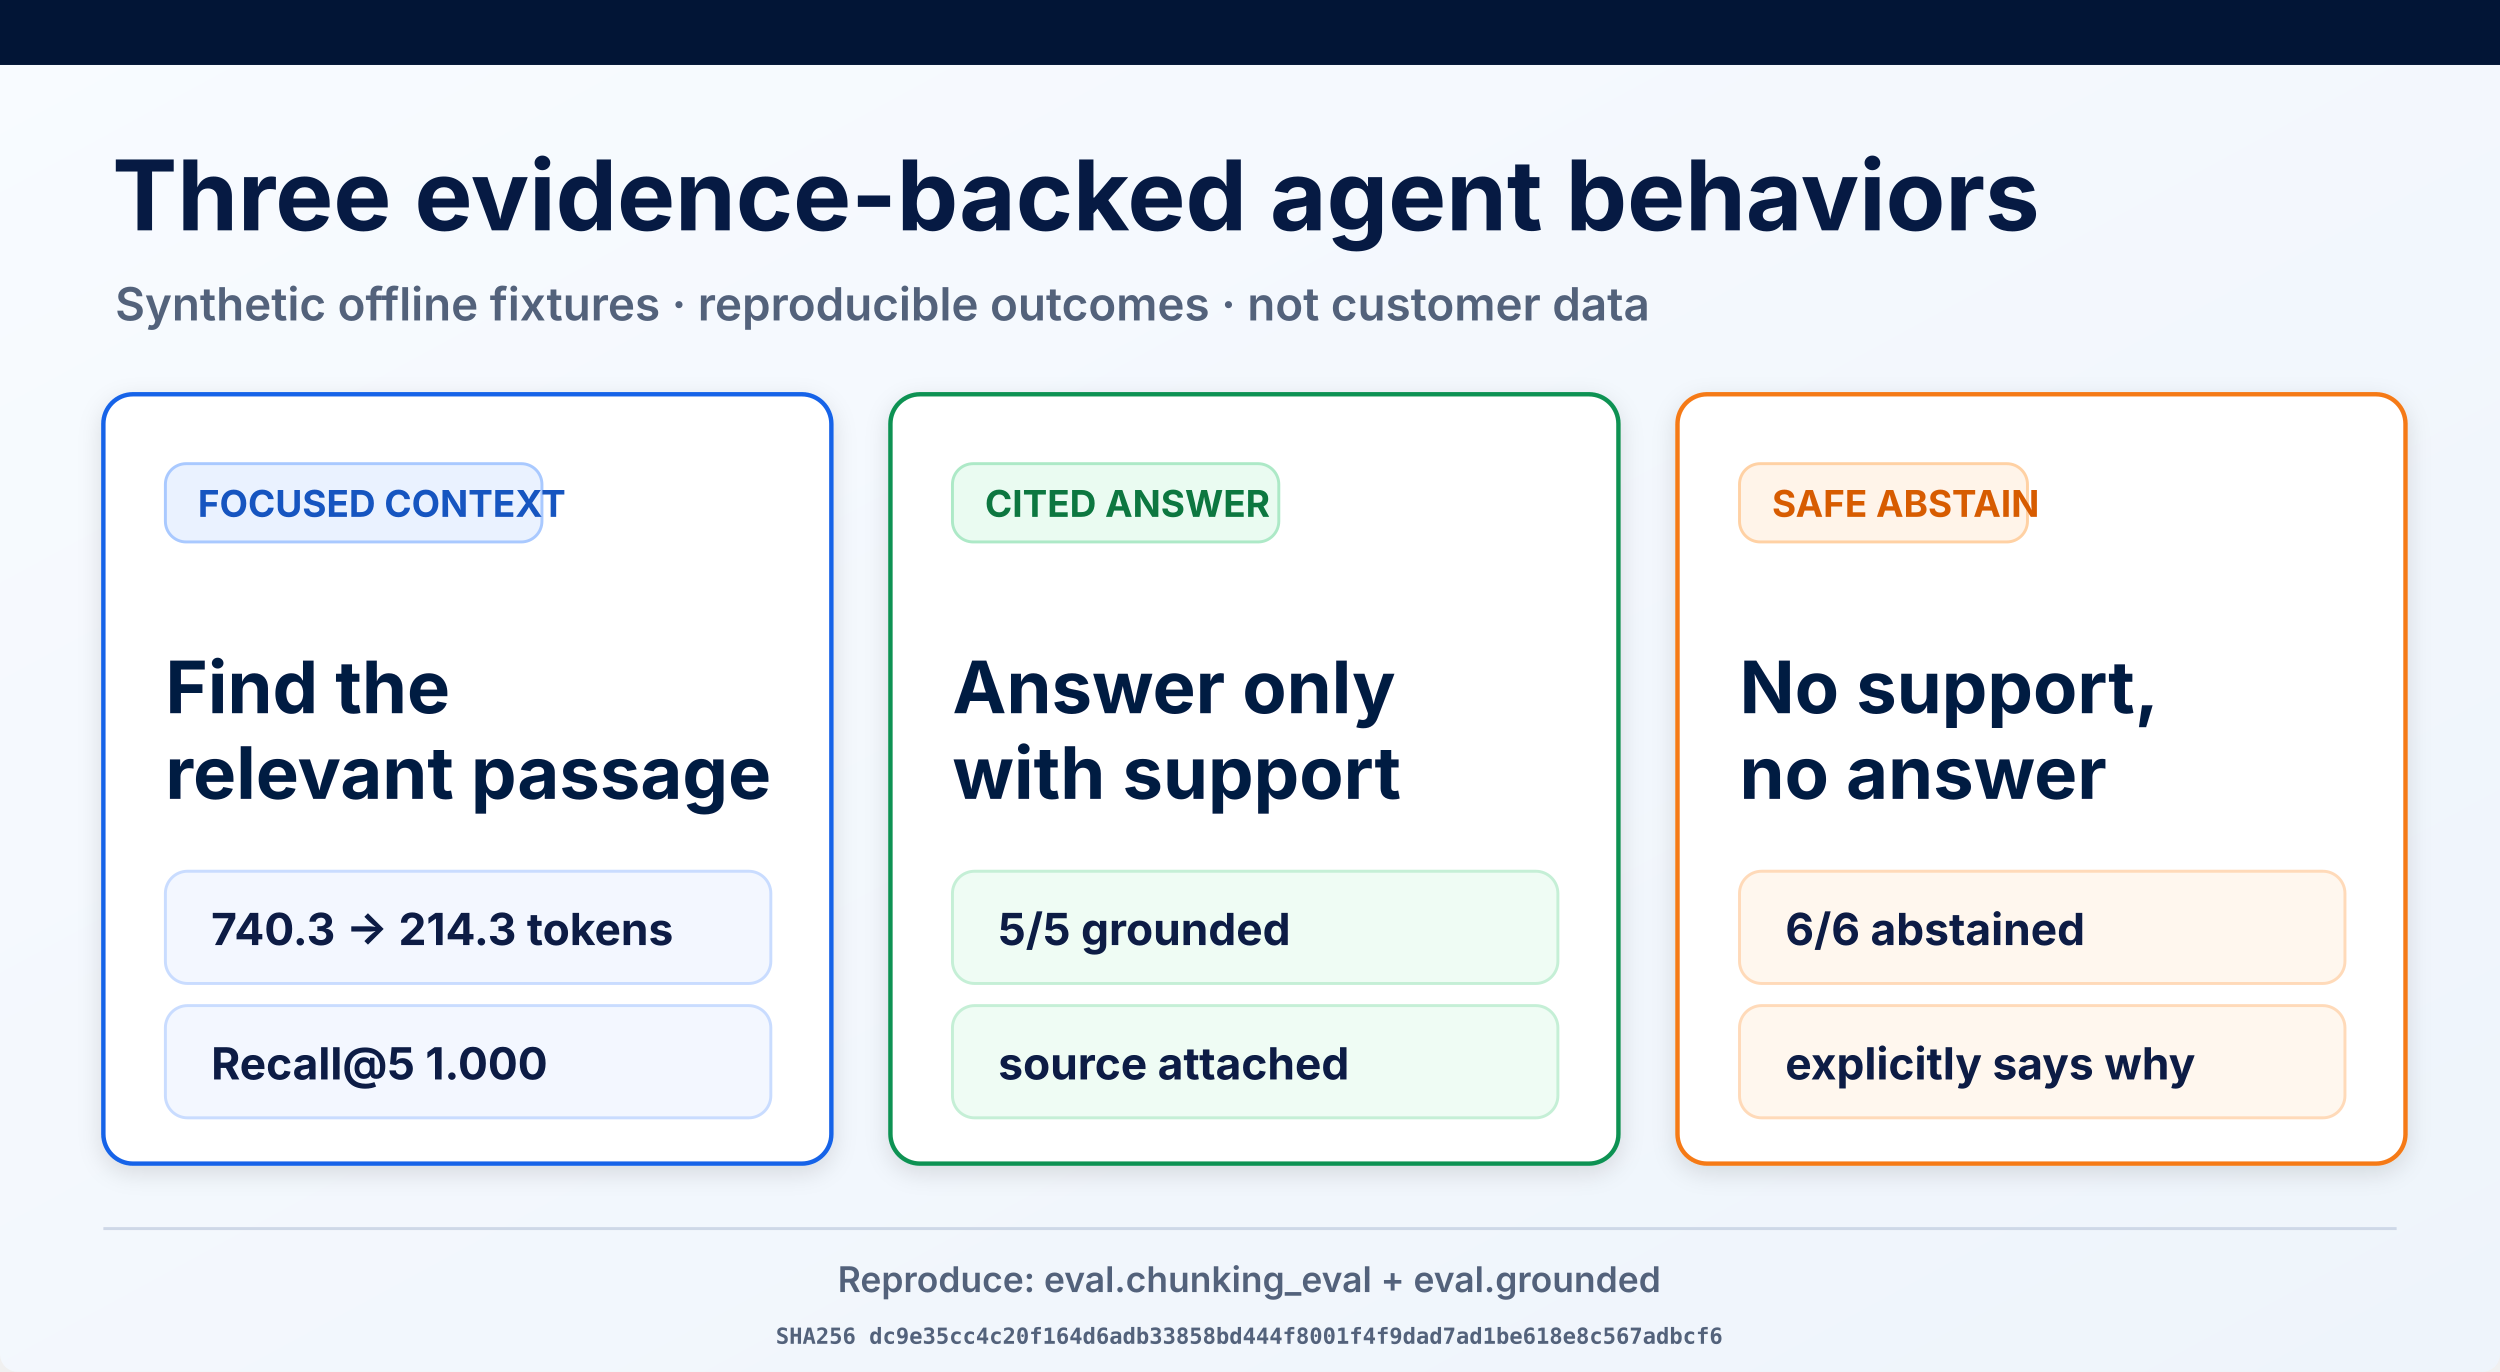
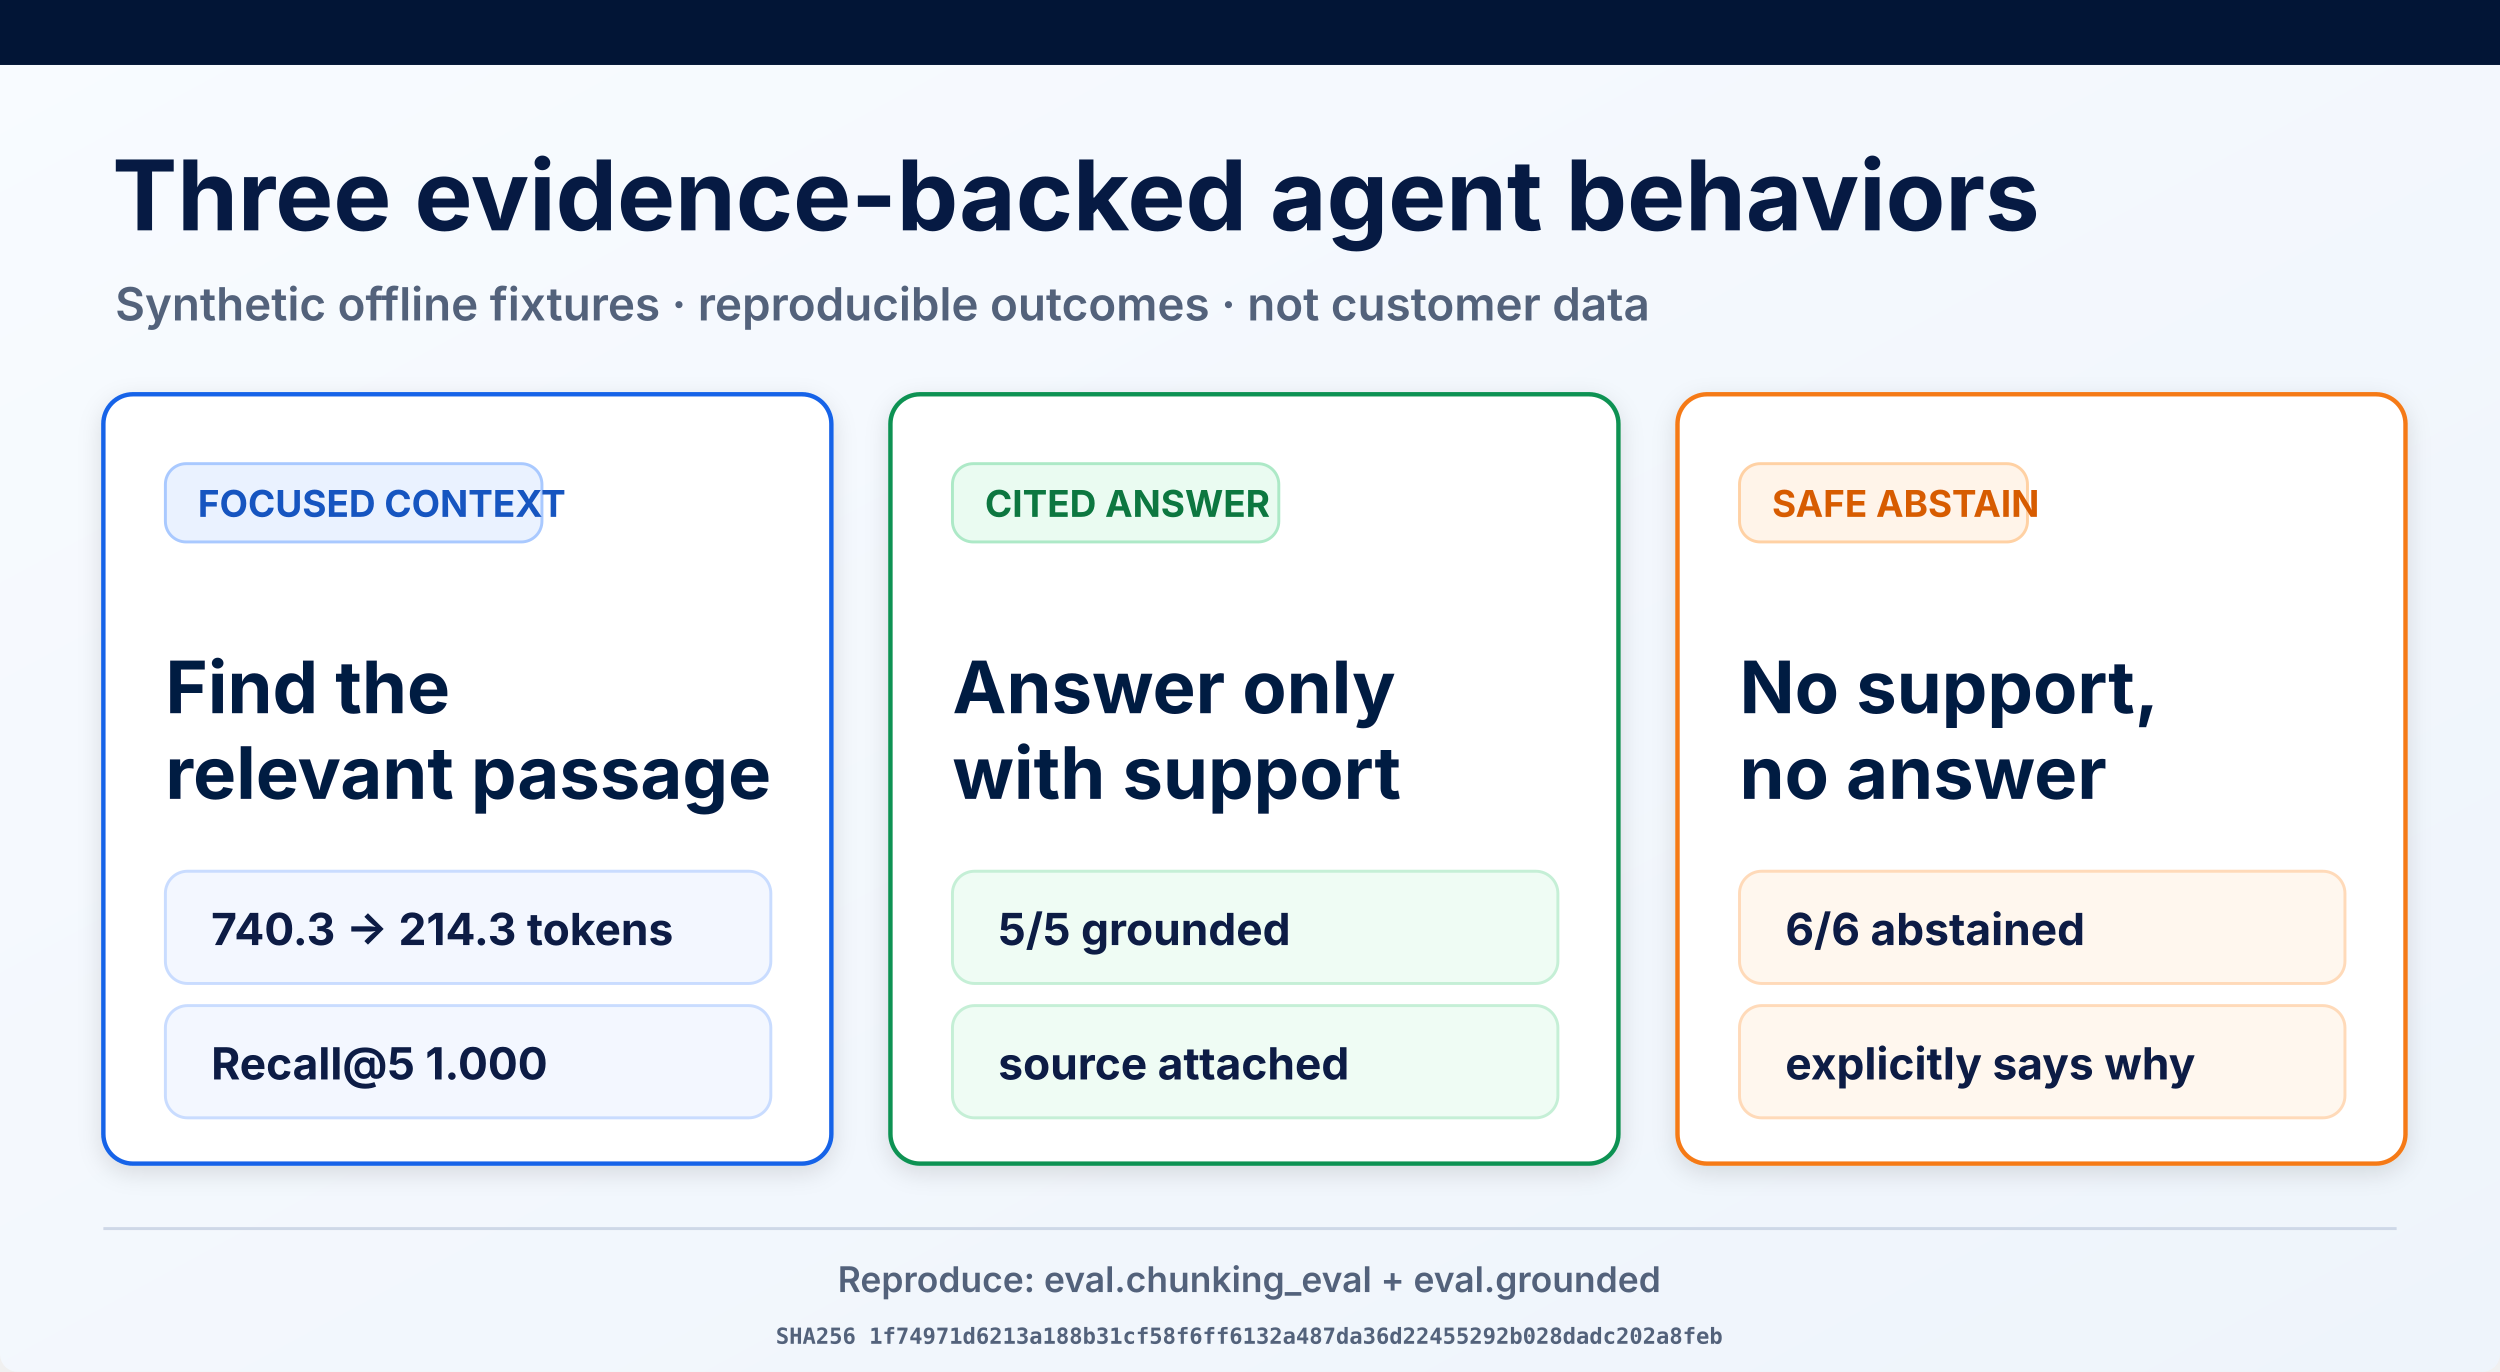
<svg xmlns="http://www.w3.org/2000/svg" width="1693" height="929" viewBox="0 0 1693 929" role="img" aria-labelledby="title desc">
  <defs>
    <linearGradient id="page" x1="0" y1="0" x2="1" y2="1">
      <stop offset="0" stop-color="#f8fbff" />
      <stop offset="1" stop-color="#eef4fb" />
    </linearGradient>
    <filter id="shadow" x="-10%" y="-10%" width="120%" height="130%">
      <feDropShadow dx="0" dy="5" stdDeviation="8" flood-opacity=".12" />
    </filter>
  </defs>
  <rect width="1693" height="929" rx="12" fill="url(#page)" />
  <rect width="1693" height="44" fill="#021536" />
  <text x="76" y="156" font-family="Inter, Arial, sans-serif" font-size="66" font-weight="700" fill="#061a43">Three evidence-backed agent behaviors</text>
  <text x="78" y="217" font-family="Inter, Arial, sans-serif" font-size="31" font-weight="600" fill="#53627b">Synthetic offline fixtures · reproducible outcomes · not customer data</text>
  <g filter="url(#shadow)">
    <rect x="70" y="267" width="493" height="521" rx="20" fill="#fff" stroke="#1763e8" stroke-width="3" />
    <rect x="112" y="314" width="255" height="53" rx="14" fill="#eaf2ff" stroke="#a9c9ff" stroke-width="2" />
    <text x="134" y="350" font-family="Inter, Arial, sans-serif" font-size="25" font-weight="700" fill="#1554c0">FOCUSED CONTEXT</text>
    <text x="112" y="483" font-family="Inter, Arial, sans-serif" font-size="49" font-weight="700" fill="#061a43">Find the</text>
    <text x="112" y="541" font-family="Inter, Arial, sans-serif" font-size="49" font-weight="700" fill="#061a43">relevant passage</text>
    <rect x="112" y="590" width="410" height="76" rx="15" fill="#f3f7ff" stroke="#c9dcff" stroke-width="2" />
    <text x="143" y="640" font-family="Inter, Arial, sans-serif" font-size="30" font-weight="700" fill="#0a1b44">740.3 → 214.3 tokens</text>
    <rect x="112" y="681" width="410" height="76" rx="15" fill="#f3f7ff" stroke="#c9dcff" stroke-width="2" />
    <text x="143" y="731" font-family="Inter, Arial, sans-serif" font-size="30" font-weight="700" fill="#0a1b44">Recall@5 1.000</text>
  </g>
  <g filter="url(#shadow)">
    <rect x="603" y="267" width="493" height="521" rx="20" fill="#fff" stroke="#109252" stroke-width="3" />
    <rect x="645" y="314" width="221" height="53" rx="14" fill="#eafbf1" stroke="#ade9c7" stroke-width="2" />
    <text x="667" y="350" font-family="Inter, Arial, sans-serif" font-size="25" font-weight="700" fill="#08773f">CITED ANSWER</text>
    <text x="645" y="483" font-family="Inter, Arial, sans-serif" font-size="49" font-weight="700" fill="#061a43">Answer only</text>
    <text x="645" y="541" font-family="Inter, Arial, sans-serif" font-size="49" font-weight="700" fill="#061a43">with support</text>
    <rect x="645" y="590" width="410" height="76" rx="15" fill="#effcf4" stroke="#c5efd6" stroke-width="2" />
    <text x="676" y="640" font-family="Inter, Arial, sans-serif" font-size="30" font-weight="700" fill="#0a1b44">5/5 grounded</text>
    <rect x="645" y="681" width="410" height="76" rx="15" fill="#effcf4" stroke="#c5efd6" stroke-width="2" />
    <text x="676" y="731" font-family="Inter, Arial, sans-serif" font-size="30" font-weight="700" fill="#0a1b44">source attached</text>
  </g>
  <g filter="url(#shadow)">
    <rect x="1136" y="267" width="493" height="521" rx="20" fill="#fff" stroke="#f57a19" stroke-width="3" />
    <rect x="1178" y="314" width="195" height="53" rx="14" fill="#fff4e9" stroke="#ffd1a4" stroke-width="2" />
    <text x="1200" y="350" font-family="Inter, Arial, sans-serif" font-size="25" font-weight="700" fill="#d75c06">SAFE ABSTAIN</text>
    <text x="1178" y="483" font-family="Inter, Arial, sans-serif" font-size="49" font-weight="700" fill="#061a43">No support,</text>
    <text x="1178" y="541" font-family="Inter, Arial, sans-serif" font-size="49" font-weight="700" fill="#061a43">no answer</text>
    <rect x="1178" y="590" width="410" height="76" rx="15" fill="#fff7ee" stroke="#ffdab9" stroke-width="2" />
    <text x="1209" y="640" font-family="Inter, Arial, sans-serif" font-size="30" font-weight="700" fill="#0a1b44">6/6 abstained</text>
    <rect x="1178" y="681" width="410" height="76" rx="15" fill="#fff7ee" stroke="#ffdab9" stroke-width="2" />
    <text x="1209" y="731" font-family="Inter, Arial, sans-serif" font-size="30" font-weight="700" fill="#0a1b44">explicitly says why</text>
  </g>
  <line x1="70" y1="832" x2="1623" y2="832" stroke="#ced8e7" stroke-width="2" />
  <text x="846" y="875" text-anchor="middle" font-family="Inter, Arial, sans-serif" font-size="24" font-weight="600" fill="#53627b">Reproduce: eval.chunking_eval + eval.grounded</text>
-   <text x="846" y="910" text-anchor="middle" font-family="ui-monospace, monospace" font-size="15" font-weight="600" fill="#53627b">SHA256 dc9e35cc4c20f164d6adb33858bd444f8001f4f9dad7ad1be618e8c567adbcf6</text>
+   <text x="846" y="910" text-anchor="middle" font-family="ui-monospace, monospace" font-size="15" font-weight="600" fill="#53627b">SHA256 1f74971d6213a188b31cf58f6ff6132a487da36d22455292b028dadc202a8feb</text>
</svg>
